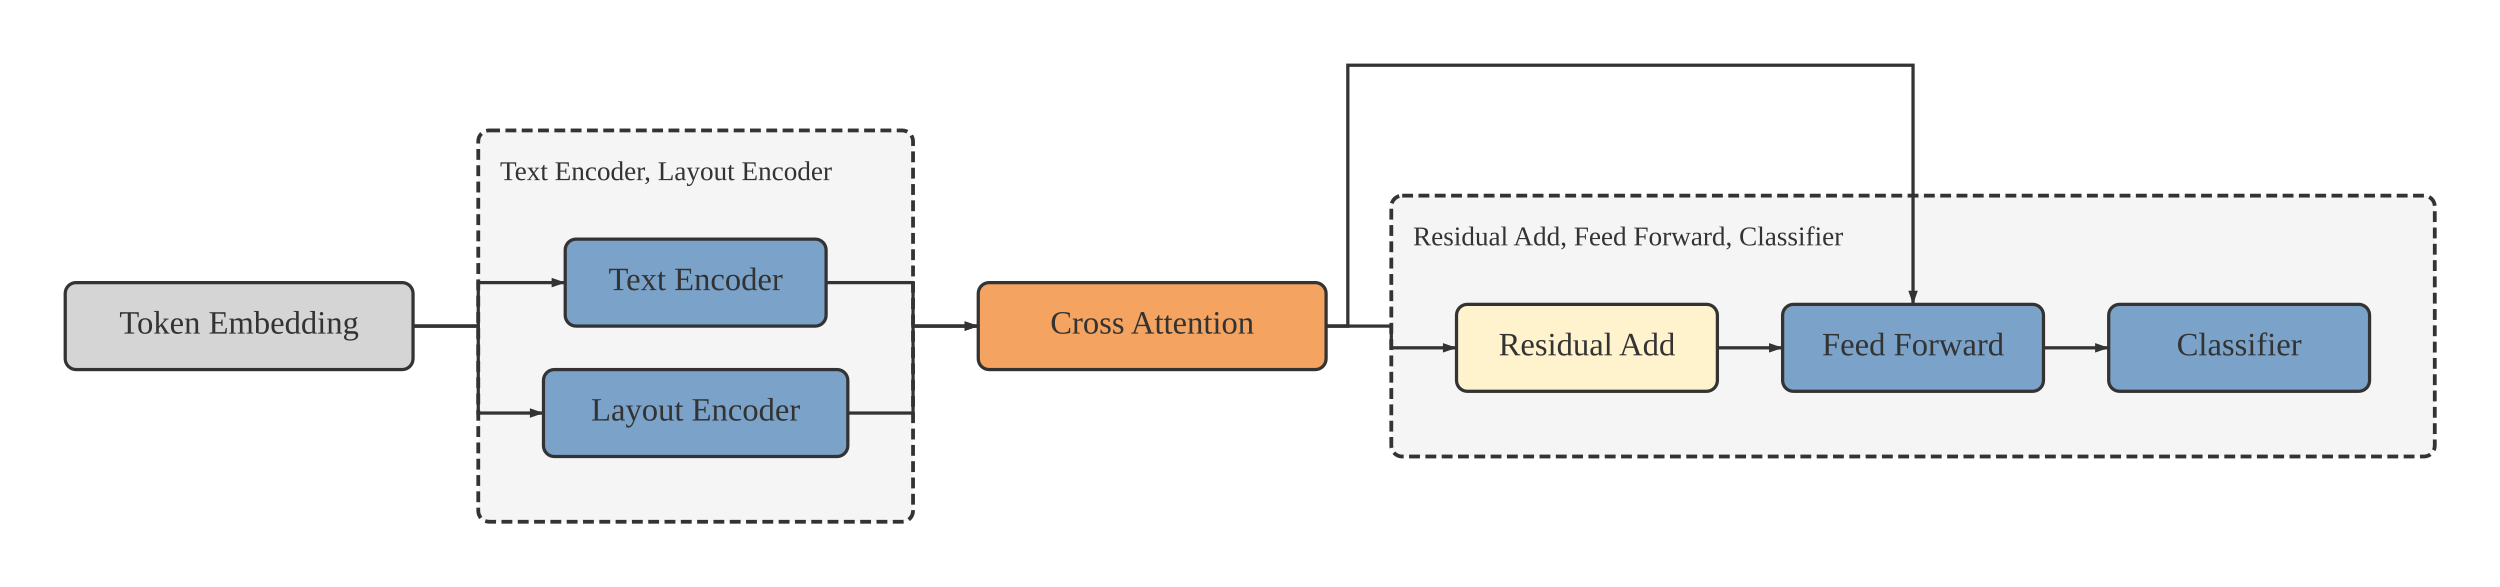
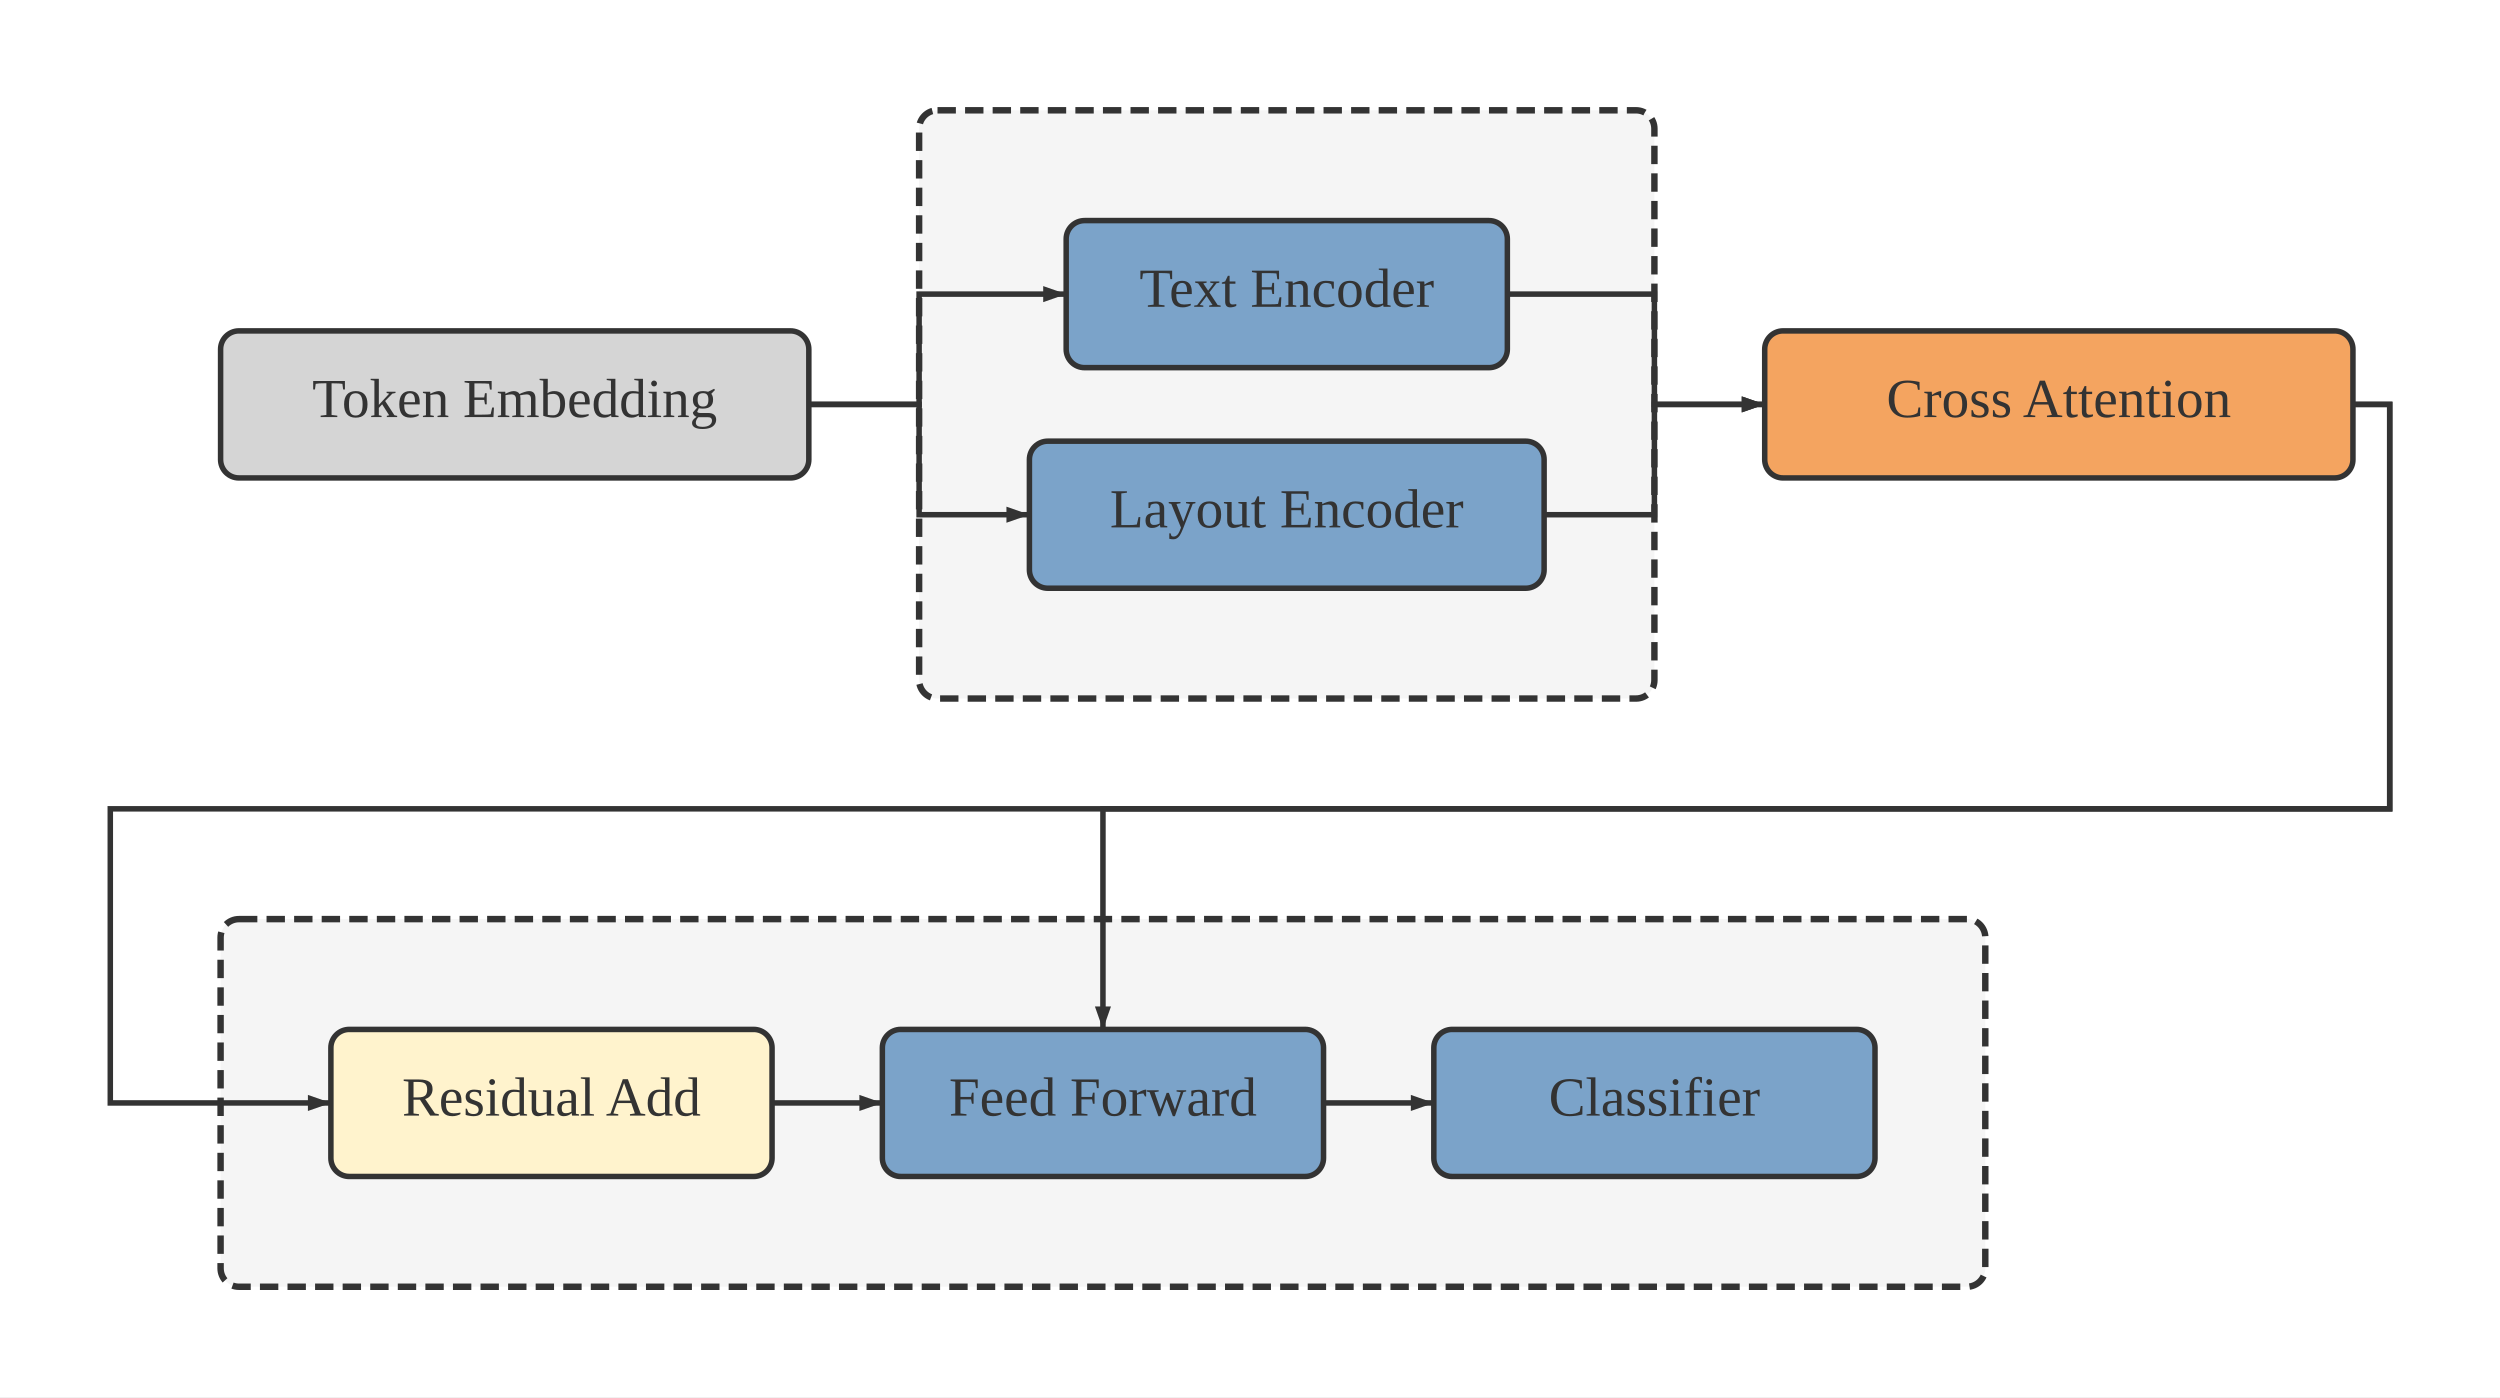
- <svg xmlns="http://www.w3.org/2000/svg" width="920" height="216" viewBox="0 0 920 216" font-family="Times New Roman" data-figtree="1">
-   <rect id="background" x="0" y="0" width="920" height="216" fill="#FFFFFF" data-role="background" />
+ <svg xmlns="http://www.w3.org/2000/svg" width="544" height="304" viewBox="0 0 544 304" font-family="Times New Roman" data-figtree="1">
+   <rect id="background" x="0" y="0" width="544" height="304" fill="#FFFFFF" data-role="background" />
  <defs>
    <marker id="figtree-arrow" markerWidth="5" markerHeight="3.5" refX="5" refY="1.75" orient="auto" markerUnits="userSpaceOnUse">
      <path d="M0,0 L5,1.75 L0,3.5 z" fill="#333333" />
    </marker>
  </defs>
-   <g id="n1" data-bbox="0 0 920 216">
-     <g id="n2" transform="translate(24,104)" data-bbox="24 104 128 32" data-label="Token Embedding">
+   <g id="n1" data-bbox="0 0 544 304">
+     <g id="n2" transform="translate(48,72)" data-bbox="48 72 128 32" data-label="Token Embedding">
      <rect id="n2.block" x="0" y="0" width="128" height="32" fill="#D5D5D5" stroke="#333333" stroke-width="1.2" data-role="block" rx="4" data-component="Token Embedding" />
      <text id="n2.label" x="64" y="16" font-family="Times New Roman" font-size="12" text-anchor="middle" dominant-baseline="middle" fill="#333333" data-kind="label" data-max-width="128">Token Embedding</text>
    </g>
-     <g id="n3" transform="translate(176,48)" data-bbox="176 48 160 144" data-label="Text Encoder, Layout Encoder">
-       <rect id="n3.container" x="0" y="0" width="160" height="144" fill="#F5F5F5" stroke="#333333" stroke-width="1.4" data-role="container" rx="4" stroke-dasharray="4 2" />
-       <text id="n3.title" x="8" y="16" font-family="Times New Roman" font-size="10" text-anchor="start" dominant-baseline="middle" fill="#333333" data-kind="annot" data-max-width="160">Text Encoder, Layout Encoder</text>
-       <g id="n6" transform="translate(32,40)" data-bbox="32 40 96 32" data-label="Text Encoder">
+     <g id="n3" transform="translate(200,24)" data-bbox="200 24 160 128" data-label="Text Encoder, Layout Encoder">
+       <rect id="n3.container" x="0" y="0" width="160" height="128" fill="#F5F5F5" stroke="#333333" stroke-width="1.4" data-role="container" rx="4" stroke-dasharray="4 2" />
+       <g id="n6" transform="translate(32,24)" data-bbox="32 24 96 32" data-label="Text Encoder">
        <rect id="n6.block" x="0" y="0" width="96" height="32" fill="#7BA3C9" stroke="#333333" stroke-width="1.2" data-role="block" rx="4" data-component="Text Encoder" />
        <text id="n6.label" x="48" y="16" font-family="Times New Roman" font-size="12" text-anchor="middle" dominant-baseline="middle" fill="#333333" data-kind="label" data-max-width="96">Text Encoder</text>
      </g>
-       <g id="n7" transform="translate(24,88)" data-bbox="24 88 112 32" data-label="Layout Encoder">
+       <g id="n7" transform="translate(24,72)" data-bbox="24 72 112 32" data-label="Layout Encoder">
        <rect id="n7.block" x="0" y="0" width="112" height="32" fill="#7BA3C9" stroke="#333333" stroke-width="1.2" data-role="block" rx="4" data-component="Layout Encoder" />
        <text id="n7.label" x="56" y="16" font-family="Times New Roman" font-size="12" text-anchor="middle" dominant-baseline="middle" fill="#333333" data-kind="label" data-max-width="112">Layout Encoder</text>
      </g>
    </g>
-     <g id="n4" transform="translate(360,104)" data-bbox="360 104 128 32" data-label="Cross Attention">
+     <g id="n4" transform="translate(384,72)" data-bbox="384 72 128 32" data-label="Cross Attention">
      <rect id="n4.block" x="0" y="0" width="128" height="32" fill="#F4A460" stroke="#333333" stroke-width="1.2" data-role="block" rx="4" data-component="Cross Attention" />
      <text id="n4.label" x="64" y="16" font-family="Times New Roman" font-size="12" text-anchor="middle" dominant-baseline="middle" fill="#333333" data-kind="label" data-max-width="128">Cross Attention</text>
    </g>
-     <g id="n5" transform="translate(512,72)" data-bbox="512 72 384 96" data-label="Residual Add, Feed Forward, Classifier">
-       <rect id="n5.container" x="0" y="0" width="384" height="96" fill="#F5F5F5" stroke="#333333" stroke-width="1.4" data-role="container" rx="4" stroke-dasharray="4 2" />
-       <text id="n5.title" x="8" y="16" font-family="Times New Roman" font-size="10" text-anchor="start" dominant-baseline="middle" fill="#333333" data-kind="annot" data-max-width="384">Residual Add, Feed Forward, Classifier</text>
-       <g id="n8" transform="translate(24,40)" data-bbox="24 40 96 32" data-label="Residual Add">
+     <g id="n5" transform="translate(48,200)" data-bbox="48 200 384 80" data-label="Residual Add, Feed Forward, Classifier">
+       <rect id="n5.container" x="0" y="0" width="384" height="80" fill="#F5F5F5" stroke="#333333" stroke-width="1.4" data-role="container" rx="4" stroke-dasharray="4 2" />
+       <g id="n8" transform="translate(24,24)" data-bbox="24 24 96 32" data-label="Residual Add">
        <rect id="n8.block" x="0" y="0" width="96" height="32" fill="#FFF3CD" stroke="#333333" stroke-width="1.2" data-role="block" rx="4" data-component="Residual Add" />
        <text id="n8.label" x="48" y="16" font-family="Times New Roman" font-size="12" text-anchor="middle" dominant-baseline="middle" fill="#333333" data-kind="label" data-max-width="96">Residual Add</text>
      </g>
-       <g id="n9" transform="translate(144,40)" data-bbox="144 40 96 32" data-label="Feed Forward">
+       <g id="n9" transform="translate(144,24)" data-bbox="144 24 96 32" data-label="Feed Forward">
        <rect id="n9.block" x="0" y="0" width="96" height="32" fill="#7BA3C9" stroke="#333333" stroke-width="1.2" data-role="block" rx="4" data-component="Feed Forward" />
        <text id="n9.label" x="48" y="16" font-family="Times New Roman" font-size="12" text-anchor="middle" dominant-baseline="middle" fill="#333333" data-kind="label" data-max-width="96">Feed Forward</text>
      </g>
-       <g id="n10" transform="translate(264,40)" data-bbox="264 40 96 32" data-label="Classifier">
+       <g id="n10" transform="translate(264,24)" data-bbox="264 24 96 32" data-label="Classifier">
        <rect id="n10.block" x="0" y="0" width="96" height="32" fill="#7BA3C9" stroke="#333333" stroke-width="1.2" data-role="block" rx="4" data-component="Classifier" />
        <text id="n10.label" x="48" y="16" font-family="Times New Roman" font-size="12" text-anchor="middle" dominant-baseline="middle" fill="#333333" data-kind="label" data-max-width="96">Classifier</text>
      </g>
-       <path id="n5.arrow0" d="M240,56 H264" fill="none" stroke="#333333" stroke-width="1.2" data-flow="data" marker-end="url(#figtree-arrow)" data-from="n9.right" data-to="n10.left" />
-       <path id="n5.arrow1" d="M120,56 H144" fill="none" stroke="#333333" stroke-width="1.2" data-flow="data" marker-end="url(#figtree-arrow)" data-from="n8.right" data-to="n9.left" />
+       <path id="n5.arrow0" d="M240,40 H264" fill="none" stroke="#333333" stroke-width="1.2" data-flow="data" marker-end="url(#figtree-arrow)" data-from="n9.right" data-to="n10.left" />
+       <path id="n5.arrow1" d="M120,40 H144" fill="none" stroke="#333333" stroke-width="1.2" data-flow="data" marker-end="url(#figtree-arrow)" data-from="n8.right" data-to="n9.left" />
    </g>
-     <path id="n1.arrow0" d="M152,120 H176 V104 H208" fill="none" stroke="#333333" stroke-width="1.2" data-flow="parallel" marker-end="url(#figtree-arrow)" data-from="n2.right" data-to="n6.left" />
-     <path id="n1.arrow1" d="M152,120 H176 V152 H200" fill="none" stroke="#333333" stroke-width="1.2" data-flow="parallel" marker-end="url(#figtree-arrow)" data-from="n2.right" data-to="n7.left" />
-     <path id="n1.arrow2" d="M304,104 H336 V120 H360" fill="none" stroke="#333333" stroke-width="1.2" data-flow="data" marker-end="url(#figtree-arrow)" data-from="n6.right" data-to="n4.left" />
-     <path id="n1.arrow3" d="M312,152 H336 V120 H360" fill="none" stroke="#333333" stroke-width="1.2" data-flow="data" marker-end="url(#figtree-arrow)" data-from="n7.right" data-to="n4.left" />
-     <path id="n1.arrow4" d="M488,120 H496 V24 H704 V112" fill="none" stroke="#333333" stroke-width="1.2" data-flow="data" marker-end="url(#figtree-arrow)" data-from="n4.right" data-to="n9.top" />
-     <path id="n1.arrow5" d="M488,120 H512 V128 H536" fill="none" stroke="#333333" stroke-width="1.2" data-flow="data" marker-end="url(#figtree-arrow)" data-from="n4.right" data-to="n8.left" />
+     <path id="n1.arrow0" d="M176,88 H200 V64 H232" fill="none" stroke="#333333" stroke-width="1.2" data-flow="parallel" marker-end="url(#figtree-arrow)" data-from="n2.right" data-to="n6.left" />
+     <path id="n1.arrow1" d="M176,88 H200 V112 H224" fill="none" stroke="#333333" stroke-width="1.2" data-flow="parallel" marker-end="url(#figtree-arrow)" data-from="n2.right" data-to="n7.left" />
+     <path id="n1.arrow2" d="M328,64 H360 V88 H384" fill="none" stroke="#333333" stroke-width="1.2" data-flow="data" marker-end="url(#figtree-arrow)" data-from="n6.right" data-to="n4.left" />
+     <path id="n1.arrow3" d="M336,112 H360 V88 H384" fill="none" stroke="#333333" stroke-width="1.2" data-flow="data" marker-end="url(#figtree-arrow)" data-from="n7.right" data-to="n4.left" />
+     <path id="n1.arrow4" d="M512,88 H520 V176 H240 V224" fill="none" stroke="#333333" stroke-width="1.2" data-flow="data" marker-end="url(#figtree-arrow)" data-from="n4.right" data-to="n9.top" />
+     <path id="n1.arrow5" d="M512,88 H520 V176 H24 V240 H72" fill="none" stroke="#333333" stroke-width="1.2" data-flow="data" marker-end="url(#figtree-arrow)" data-from="n4.right" data-to="n8.left" />
  </g>
</svg>
